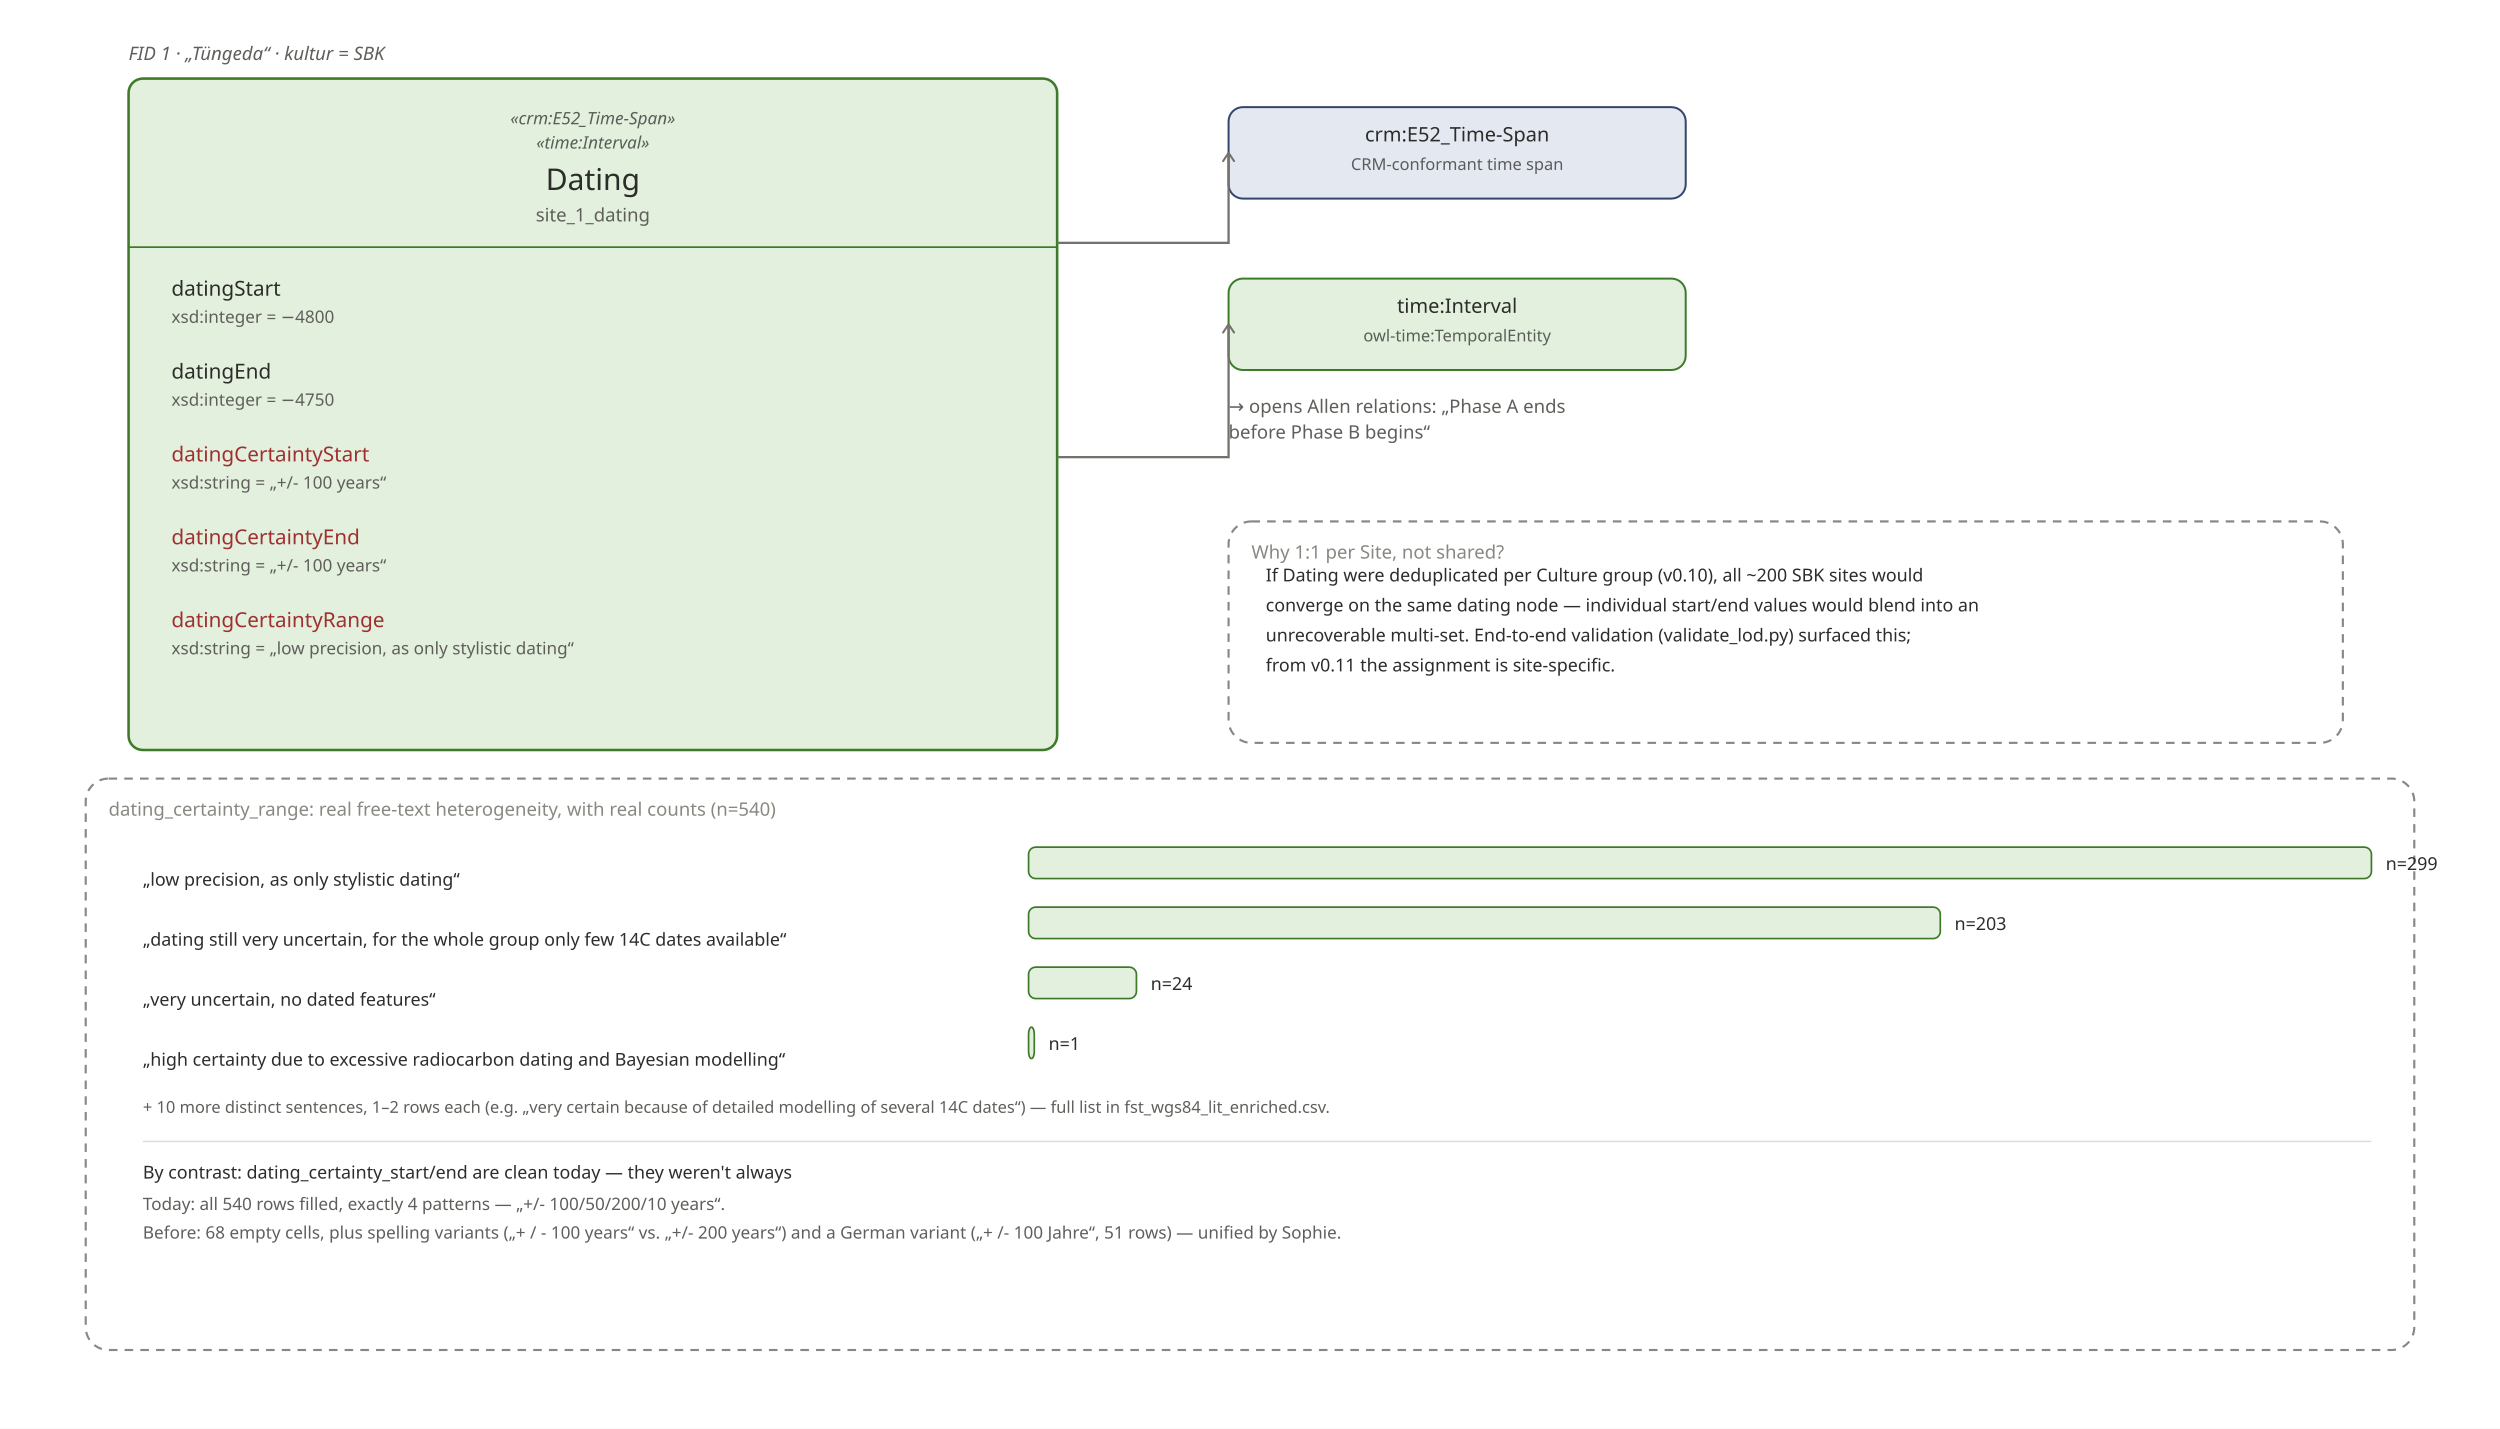
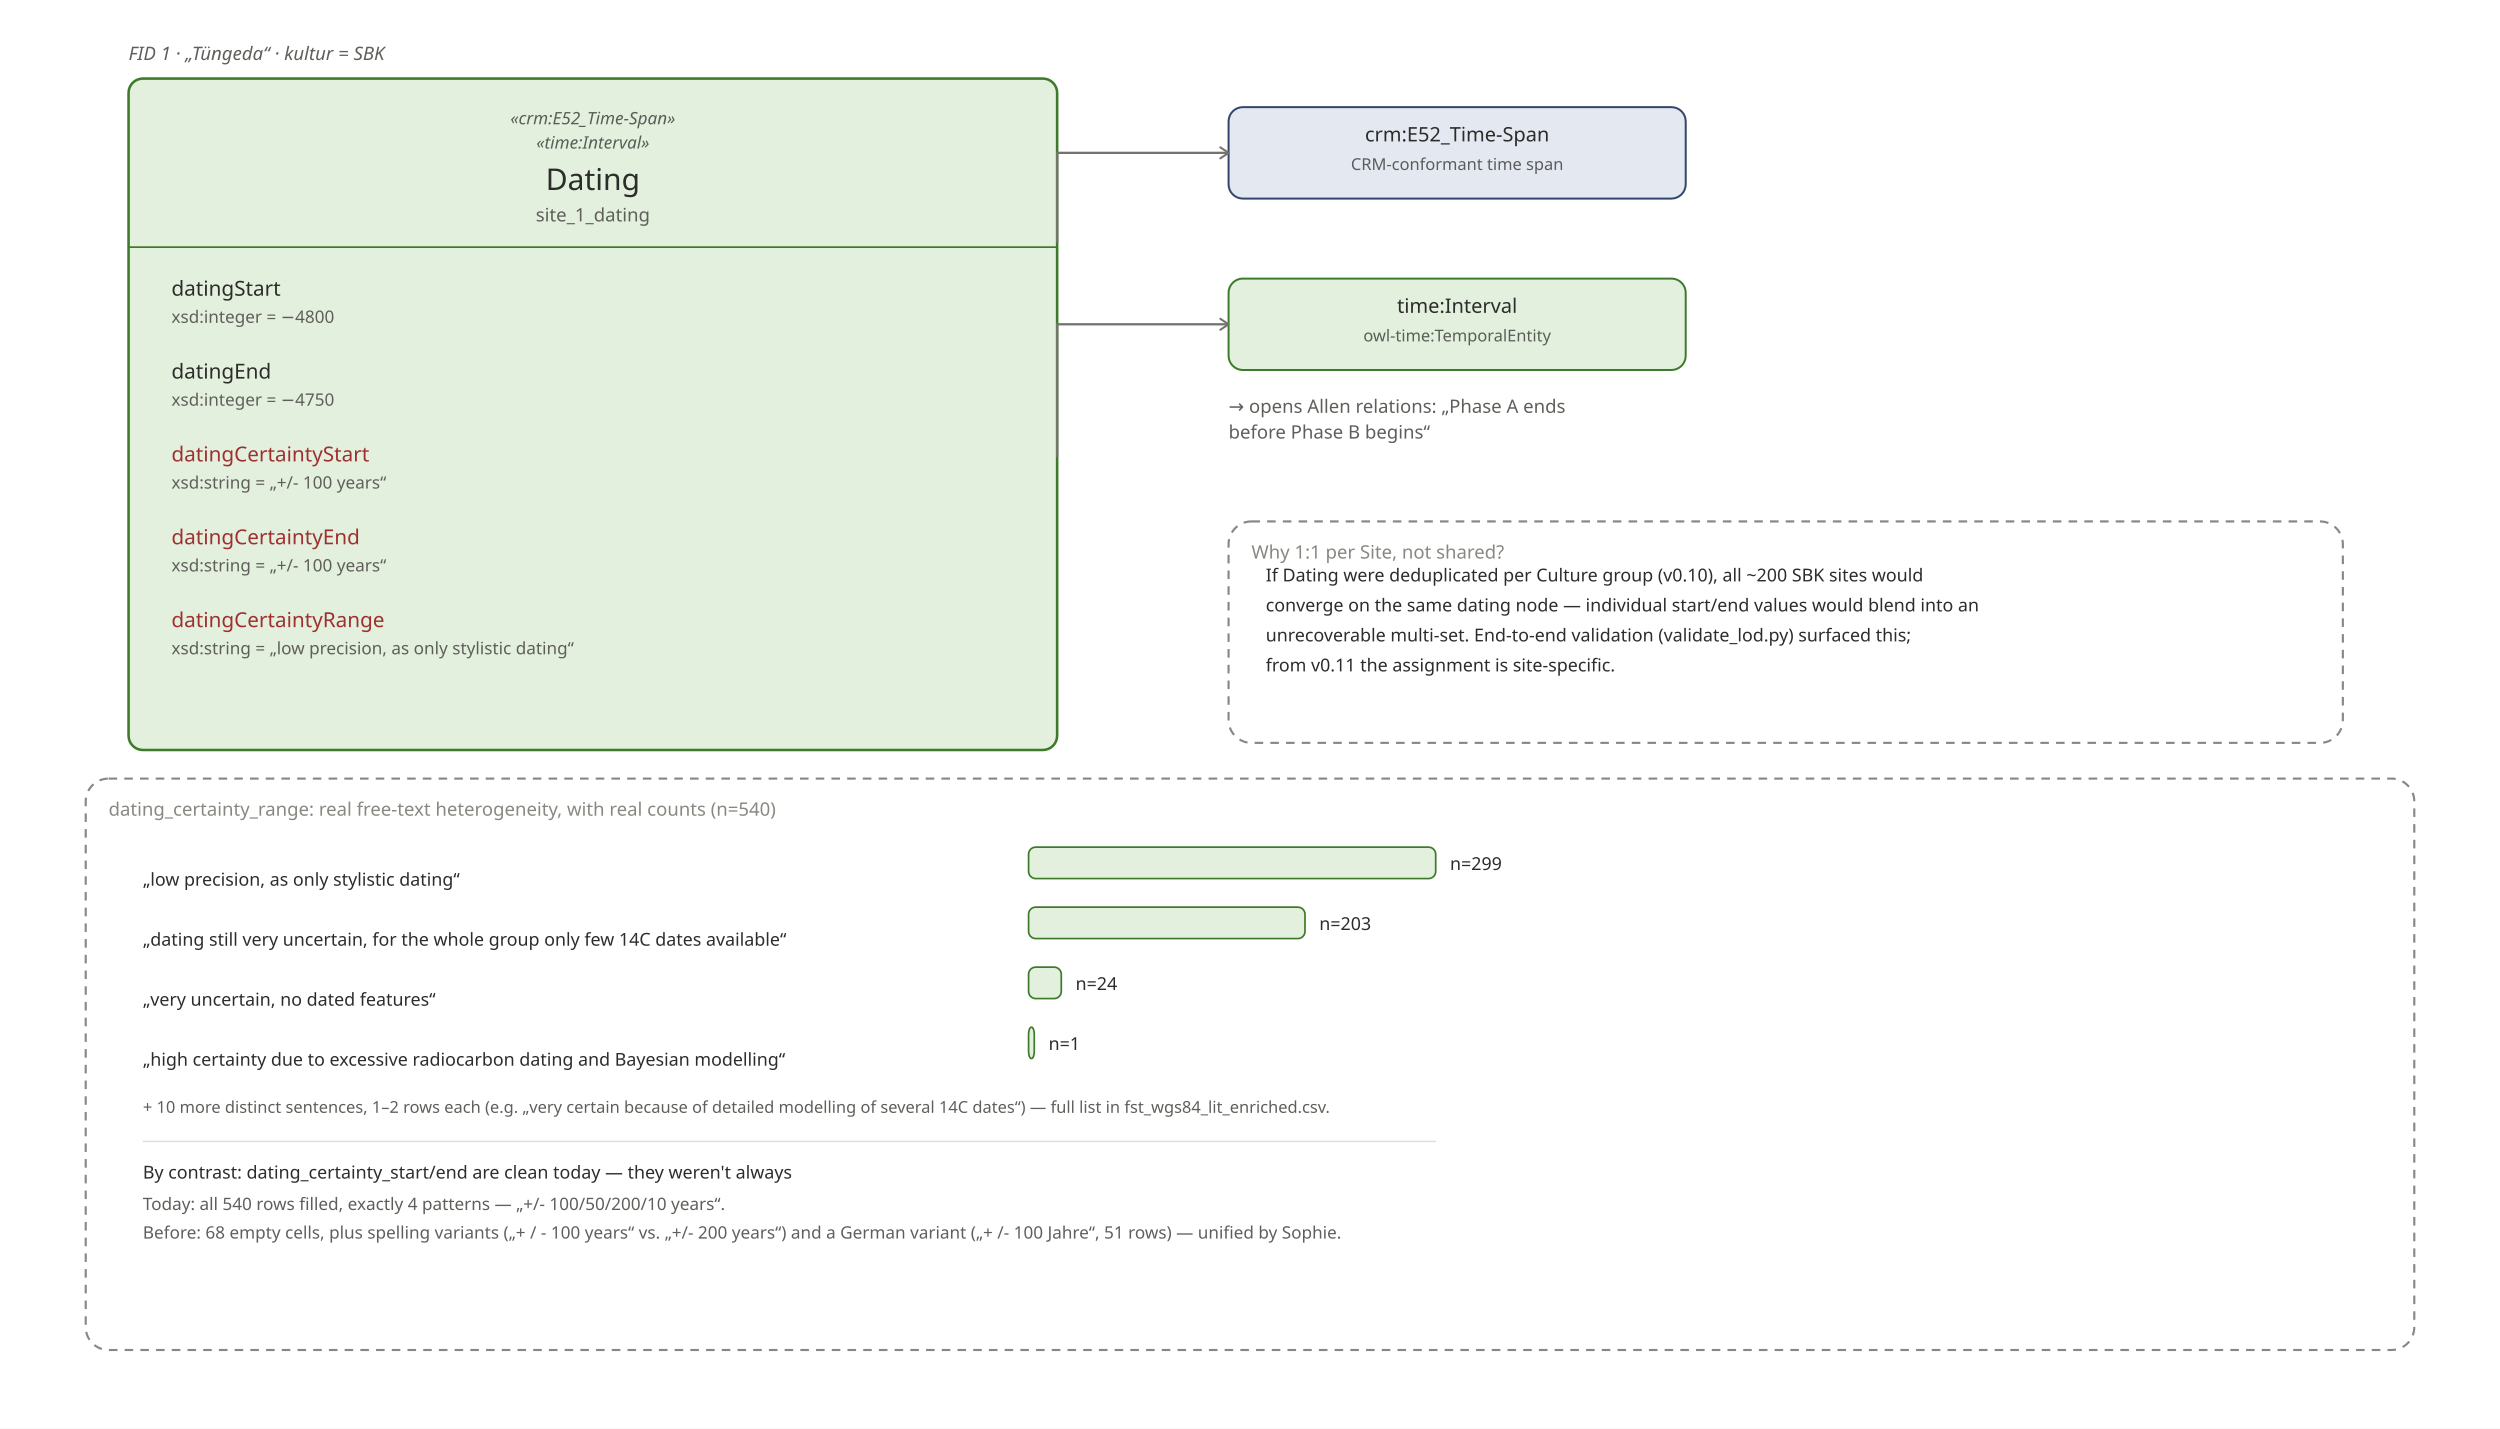
<svg xmlns="http://www.w3.org/2000/svg" width="1750" height="1000" viewBox="0 0 1750 1000" role="img">
  <rect x="0" y="0" width="1750" height="1000" fill="#ffffff" />
  <defs>
    <marker id="arrow" viewBox="0 0 10 10" refX="8" refY="5" markerWidth="6" markerHeight="6" orient="auto-start-reverse">
      <path d="M2 1L8 5L2 9" fill="none" stroke="#73726c" stroke-width="1.5" stroke-linecap="round" stroke-linejoin="round" />
    </marker>
    <marker id="arrow-uncertain" viewBox="0 0 10 10" refX="8" refY="5" markerWidth="6" markerHeight="6" orient="auto-start-reverse">
      <path d="M2 1L8 5L2 9" fill="none" stroke="#a03030" stroke-width="1.5" stroke-linecap="round" stroke-linejoin="round" />
    </marker>
  </defs>
  <text x="90" y="42" font-family="Fira Sans" font-size="13" font-style="italic" fill="#5f5e5a">FID 1 · „Tüngeda“ · kultur = SBK</text>
  <rect x="90.0" y="55.0" width="650.0" height="470.0" rx="10" fill="#e2f0dd" stroke="#3d7a2a" stroke-width="1.8" />
  <text x="415.0" y="87.0" text-anchor="middle" font-family="Fira Sans" font-size="12" font-style="italic" fill="#2c2c2a" opacity="0.75">«crm:E52_Time-Span»</text>
  <text x="415.0" y="104.0" text-anchor="middle" font-family="Fira Sans" font-size="12" font-style="italic" fill="#2c2c2a" opacity="0.75">«time:Interval»</text>
  <text x="415.0" y="133.0" text-anchor="middle" font-family="Fira Sans" font-weight="500" font-size="21" fill="#2c2c2a">Dating</text>
  <text x="415.0" y="155.0" text-anchor="middle" font-family="Fira Sans" font-size="13" fill="#5f5e5a">site_1_dating</text>
  <line x1="90.0" y1="173.0" x2="740.0" y2="173.0" stroke="#3d7a2a" stroke-width="1.2" />
  <text x="120.0" y="207.0" font-family="Fira Sans" font-size="14.5" font-weight="500" fill="#2c2c2a">datingStart</text>
  <text x="120.0" y="226.0" font-family="Fira Sans" font-size="12" fill="#5f5e5a">xsd:integer = −4800</text>
  <text x="120.0" y="265.0" font-family="Fira Sans" font-size="14.5" font-weight="500" fill="#2c2c2a">datingEnd</text>
  <text x="120.0" y="284.0" font-family="Fira Sans" font-size="12" fill="#5f5e5a">xsd:integer = −4750</text>
  <text x="120.0" y="323.0" font-family="Fira Sans" font-size="14.5" font-weight="500" fill="#a03030">datingCertaintyStart</text>
  <text x="120.0" y="342.0" font-family="Fira Sans" font-size="12" fill="#5f5e5a">xsd:string = „+/- 100 years“</text>
  <text x="120.0" y="381.0" font-family="Fira Sans" font-size="14.5" font-weight="500" fill="#a03030">datingCertaintyEnd</text>
  <text x="120.0" y="400.0" font-family="Fira Sans" font-size="12" fill="#5f5e5a">xsd:string = „+/- 100 years“</text>
  <text x="120.0" y="439.0" font-family="Fira Sans" font-size="14.5" font-weight="500" fill="#a03030">datingCertaintyRange</text>
  <text x="120.0" y="458.0" font-family="Fira Sans" font-size="12" fill="#5f5e5a">xsd:string = „low precision, as only stylistic dating“</text>
  <rect x="860.0" y="75.0" width="320.0" height="64.0" rx="10" fill="#e4e8f0" stroke="#33456b" stroke-width="1.4" />
  <text x="1020.0" y="99.0" text-anchor="middle" font-family="Fira Sans" font-weight="500" font-size="14.0" fill="#2c2c2a">crm:E52_Time-Span</text>
  <text x="1020.0" y="119.0" text-anchor="middle" font-family="Fira Sans" font-size="11.5" fill="#2c2c2a" opacity="0.75">CRM-conformant time span</text>
-   <path d="M 740.0 170.0 L 860.0 170.0 L 860.0 107.0" fill="none" stroke="#73726c" stroke-width="1.6" marker-end="url(#arrow)" />
+   <path d="M 740.0 170.0 L 740.0 107.0 L 860.0 107.0" fill="none" stroke="#73726c" stroke-width="1.6" marker-end="url(#arrow)" />
  <rect x="860.0" y="195.0" width="320.0" height="64.0" rx="10" fill="#e2f0dd" stroke="#3d7a2a" stroke-width="1.4" />
  <text x="1020.0" y="219.0" text-anchor="middle" font-family="Fira Sans" font-weight="500" font-size="14.0" fill="#2c2c2a">time:Interval</text>
  <text x="1020.0" y="239.0" text-anchor="middle" font-family="Fira Sans" font-size="11.5" fill="#2c2c2a" opacity="0.75">owl-time:TemporalEntity</text>
-   <path d="M 740.0 320.0 L 860.0 320.0 L 860.0 227.0" fill="none" stroke="#73726c" stroke-width="1.6" marker-end="url(#arrow)" />
+   <path d="M 740.0 320.0 L 740.0 227.0 L 860.0 227.0" fill="none" stroke="#73726c" stroke-width="1.6" marker-end="url(#arrow)" />
  <text x="860.0" y="289.0" font-family="Fira Sans" font-size="13" fill="#5f5e5a">→ opens Allen relations: „Phase A ends</text>
  <text x="860.0" y="307.0" font-family="Fira Sans" font-size="13" fill="#5f5e5a">before Phase B begins“</text>
  <rect x="860.0" y="365.0" width="780.0" height="155.0" rx="16" fill="none" stroke="#888780" stroke-width="1.5" stroke-dasharray="6 5" />
  <text x="876.0" y="391.0" font-family="Fira Sans" font-weight="500" font-size="13" fill="#888780">Why 1:1 per Site, not shared?</text>
  <text x="886.0" y="407.0" font-family="Fira Sans" font-size="12.5" fill="#2c2c2a">If Dating were deduplicated per Culture group (v0.10), all ~200 SBK sites would</text>
  <text x="886.0" y="428.0" font-family="Fira Sans" font-size="12.5" fill="#2c2c2a">converge on the same dating node — individual start/end values would blend into an</text>
  <text x="886.0" y="449.0" font-family="Fira Sans" font-size="12.5" fill="#2c2c2a">unrecoverable multi-set. End-to-end validation (validate_lod.py) surfaced this;</text>
  <text x="886.0" y="470.0" font-family="Fira Sans" font-size="12.5" fill="#2c2c2a">from v0.11 the assignment is site-specific.</text>
  <rect x="60.0" y="545.0" width="1630.0" height="400.0" rx="16" fill="none" stroke="#888780" stroke-width="1.5" stroke-dasharray="6 5" />
  <text x="76.0" y="571.0" font-family="Fira Sans" font-weight="500" font-size="13" fill="#888780">dating_certainty_range: real free-text heterogeneity, with real counts (n=540)</text>
  <text x="100.0" y="620.0" font-family="Fira Sans" font-size="12.5" fill="#2c2c2a">„low precision, as only stylistic dating“</text>
-   <rect x="720.0" y="593.0" width="940.0" height="22" rx="5" fill="#e2f0dd" stroke="#3d7a2a" stroke-width="1.2" />
-   <text x="1670.0" y="609.0" font-family="Fira Sans" font-weight="500" font-size="12.5" fill="#2c2c2a">n=299</text>
+   <rect x="720.0" y="593.0" width="285.0" height="22" rx="5" fill="#e2f0dd" stroke="#3d7a2a" stroke-width="1.2" />
+   <text x="1015.0" y="609.0" font-family="Fira Sans" font-weight="500" font-size="12.5" fill="#2c2c2a">n=299</text>
  <text x="100.0" y="662.0" font-family="Fira Sans" font-size="12.5" fill="#2c2c2a">„dating still very uncertain, for the whole group only few 14C dates available“</text>
-   <rect x="720.0" y="635.0" width="638.2" height="22" rx="5" fill="#e2f0dd" stroke="#3d7a2a" stroke-width="1.2" />
-   <text x="1368.2" y="651.0" font-family="Fira Sans" font-weight="500" font-size="12.5" fill="#2c2c2a">n=203</text>
+   <rect x="720.0" y="635.0" width="193.5" height="22" rx="5" fill="#e2f0dd" stroke="#3d7a2a" stroke-width="1.2" />
+   <text x="923.5" y="651.0" font-family="Fira Sans" font-weight="500" font-size="12.5" fill="#2c2c2a">n=203</text>
  <text x="100.0" y="704.0" font-family="Fira Sans" font-size="12.5" fill="#2c2c2a">„very uncertain, no dated features“</text>
-   <rect x="720.0" y="677.0" width="75.5" height="22" rx="5" fill="#e2f0dd" stroke="#3d7a2a" stroke-width="1.2" />
-   <text x="805.5" y="693.0" font-family="Fira Sans" font-weight="500" font-size="12.5" fill="#2c2c2a">n=24</text>
+   <rect x="720.0" y="677.0" width="22.9" height="22" rx="5" fill="#e2f0dd" stroke="#3d7a2a" stroke-width="1.2" />
+   <text x="752.9" y="693.0" font-family="Fira Sans" font-weight="500" font-size="12.5" fill="#2c2c2a">n=24</text>
  <text x="100.0" y="746.0" font-family="Fira Sans" font-size="12.5" fill="#2c2c2a">„high certainty due to excessive radiocarbon dating and Bayesian modelling“</text>
  <rect x="720.0" y="719.0" width="4.0" height="22" rx="5" fill="#e2f0dd" stroke="#3d7a2a" stroke-width="1.2" />
  <text x="734.0" y="735.0" font-family="Fira Sans" font-weight="500" font-size="12.5" fill="#2c2c2a">n=1</text>
  <text x="100.0" y="779.0" font-family="Fira Sans" font-size="11.5" fill="#5f5e5a">+ 10 more distinct sentences, 1–2 rows each (e.g. „very certain because of detailed modelling of several 14C dates“) — full list in fst_wgs84_lit_enriched.csv.</text>
-   <line x1="100.0" y1="799.0" x2="1660.0" y2="799.0" stroke="#dedcd4" stroke-width="1" />
+   <line x1="100.0" y1="799.0" x2="1005.0" y2="799.0" stroke="#dedcd4" stroke-width="1" />
  <text x="100.0" y="825.0" font-family="Fira Sans" font-weight="500" font-size="12.5" fill="#2c2c2a">By contrast: dating_certainty_start/end are clean today — they weren't always</text>
  <text x="100.0" y="847.0" font-family="Fira Sans" font-size="12" fill="#5f5e5a">Today: all 540 rows filled, exactly 4 patterns — „+/- 100/50/200/10 years“.</text>
  <text x="100.0" y="867.0" font-family="Fira Sans" font-size="12" fill="#5f5e5a">Before: 68 empty cells, plus spelling variants („+ / - 100 years“ vs. „+/- 200 years“) and a German variant („+ /- 100 Jahre“, 51 rows) — unified by Sophie.</text>
</svg>
